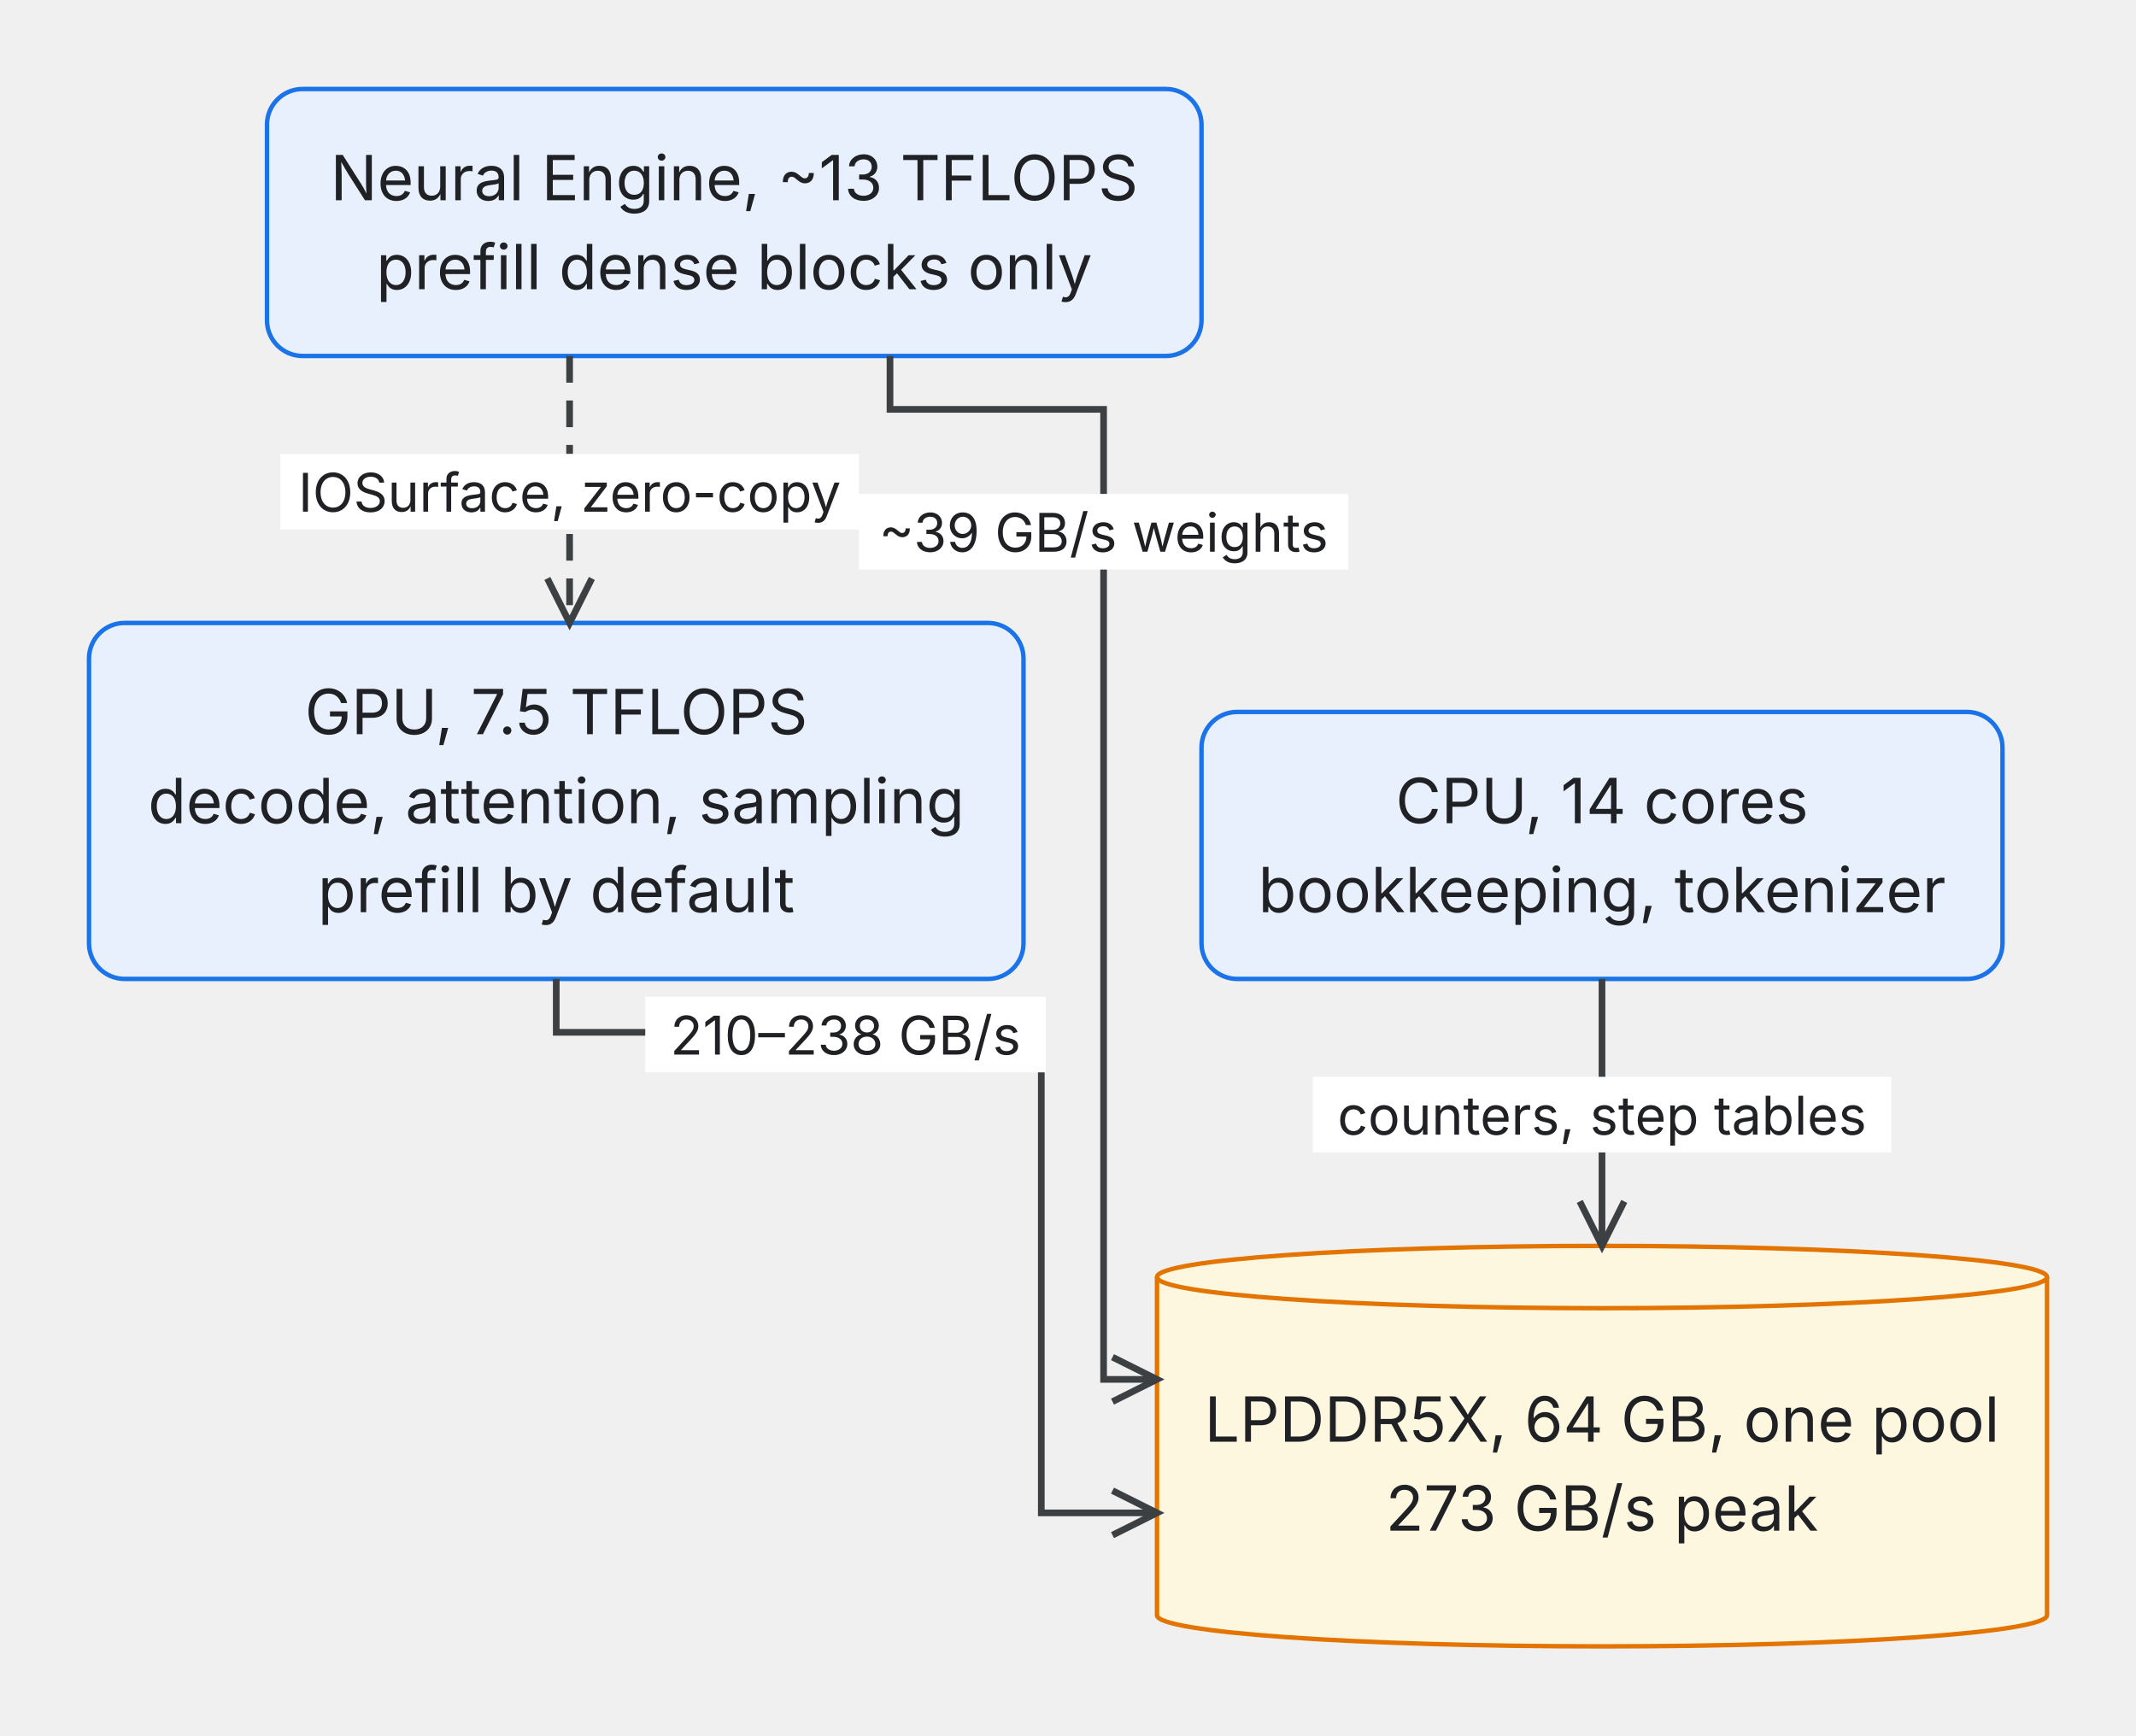
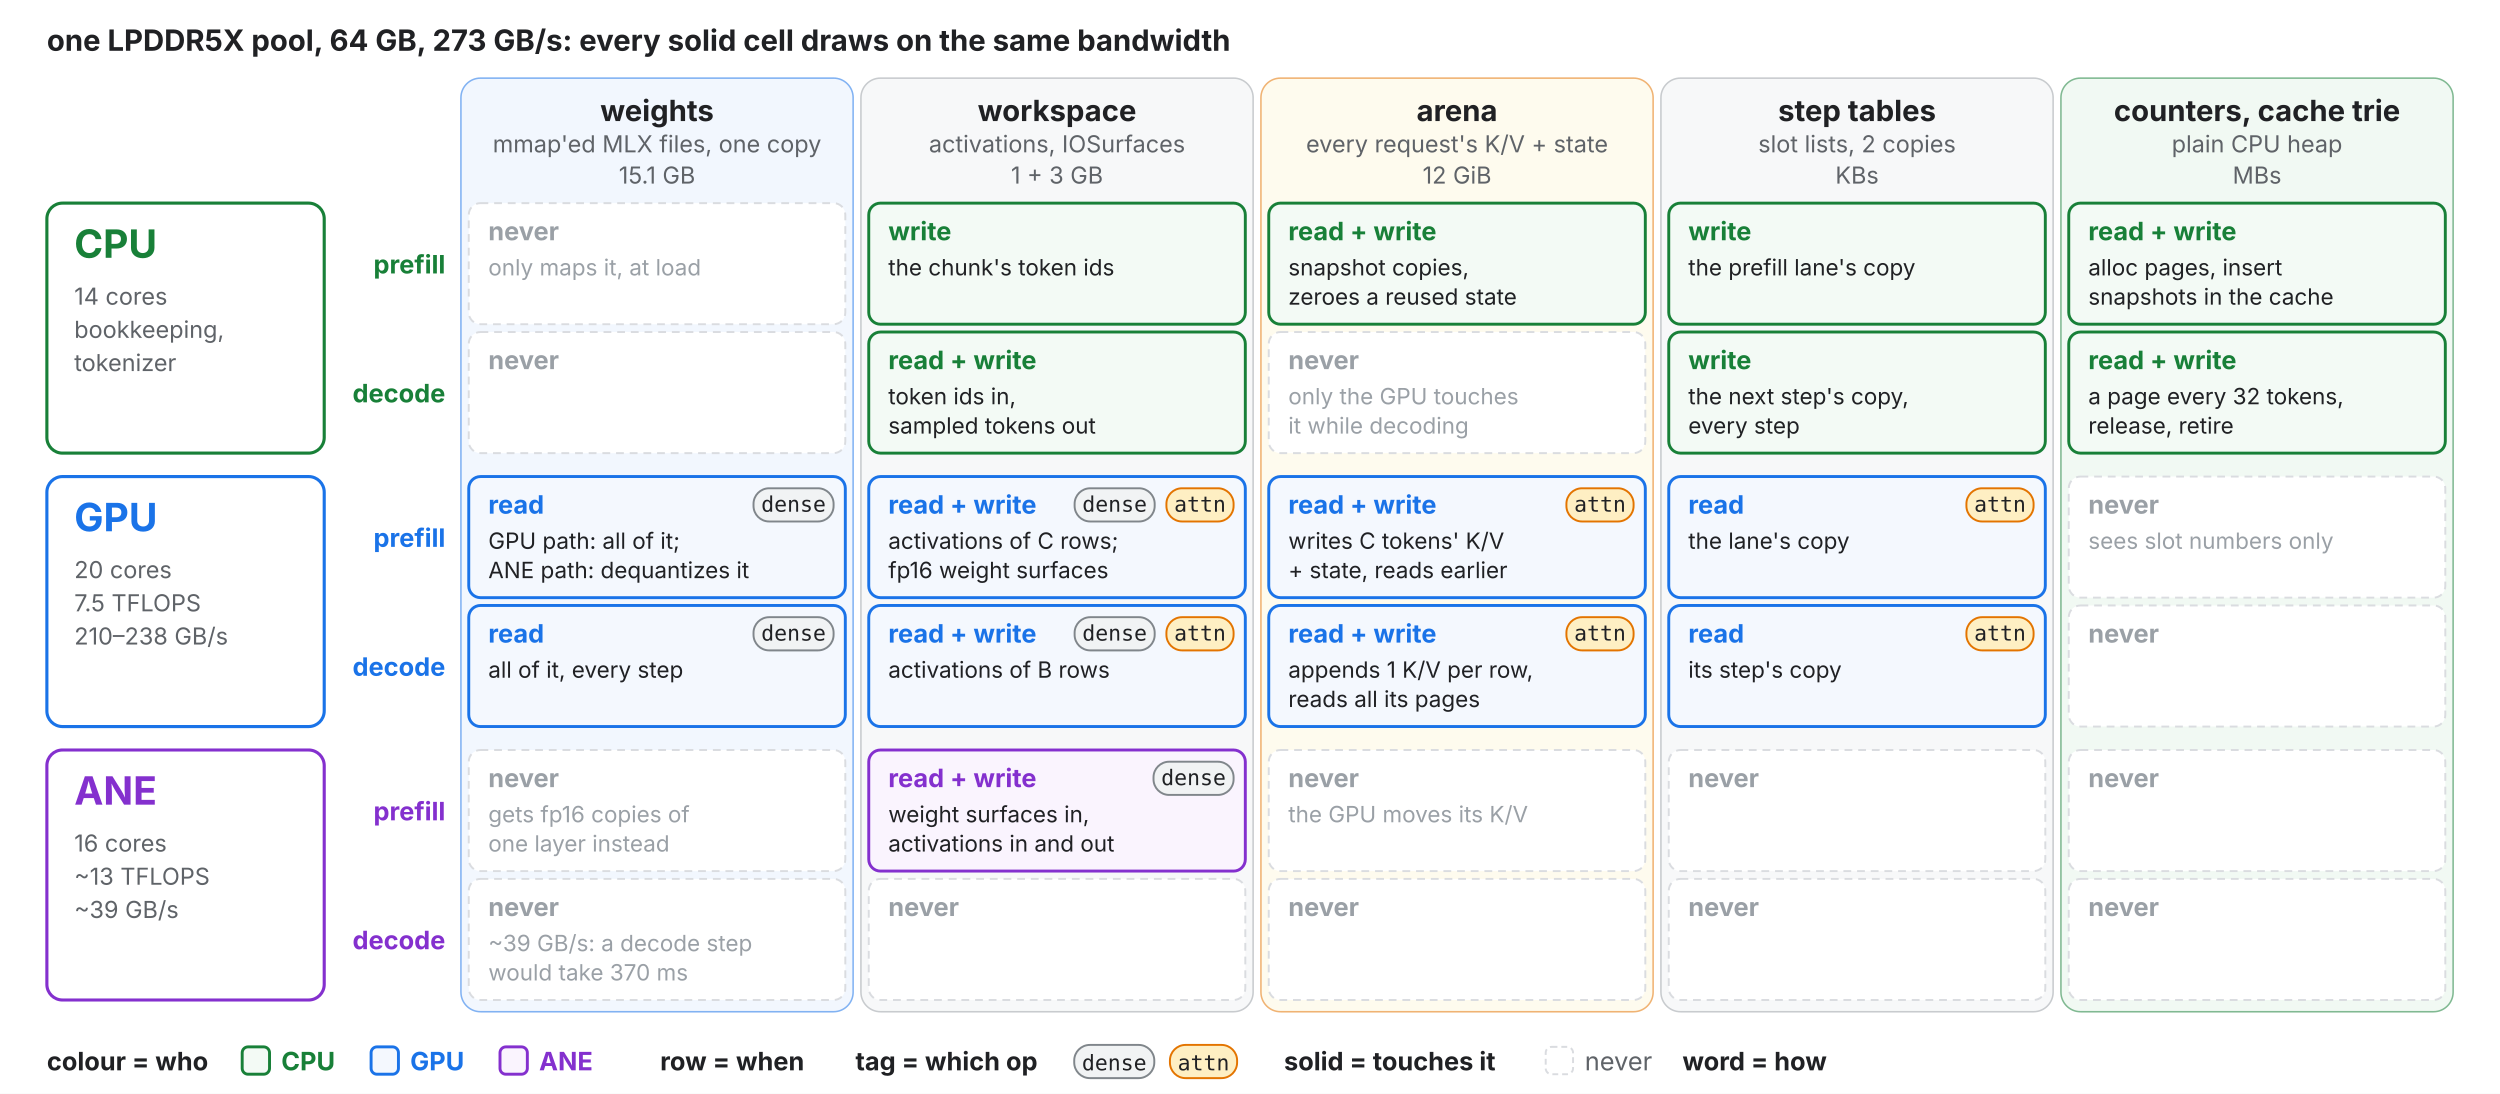
- <svg xmlns="http://www.w3.org/2000/svg" viewBox="-10 -10 480 390" width="480" height="390" font-family="Inter, sans-serif">
-   <g data-node="ane">
-     <rect x="50" y="10" width="210" height="60" rx="8" fill="#E8F0FE" stroke="#1A73E8" stroke-width="1" />
-     <text x="155" y="35" text-anchor="middle" fill="#202124" font-size="14">Neural Engine, ~13 TFLOPS</text>
-     <text x="155" y="55" text-anchor="middle" fill="#202124" font-size="14">prefill dense blocks only</text>
-   </g>
-   <g data-node="cpu">
-     <rect x="260" y="150" width="180" height="60" rx="8" fill="#E8F0FE" stroke="#1A73E8" stroke-width="1" />
-     <text x="350" y="175" text-anchor="middle" fill="#202124" font-size="14">CPU, 14 cores</text>
-     <text x="350" y="195" text-anchor="middle" fill="#202124" font-size="14">bookkeeping, tokenizer</text>
-   </g>
-   <g data-node="gpu">
-     <rect x="10" y="130" width="210" height="80" rx="8" fill="#E8F0FE" stroke="#1A73E8" stroke-width="1" />
-     <text x="115" y="155" text-anchor="middle" fill="#202124" font-size="14">GPU, 7.5 TFLOPS</text>
-     <text x="115" y="175" text-anchor="middle" fill="#202124" font-size="14">decode, attention, sampling</text>
-     <text x="115" y="195" text-anchor="middle" fill="#202124" font-size="14">prefill by default</text>
-   </g>
-   <g data-node="ram">
-     <path d="M250 277 L250 353 A100 7 0 0 0 450 353 L450 277 A100 7 0 0 0 250 277 Z" fill="#FEF7E0" stroke="#E37400" stroke-width="1" />
-     <path d="M250 277 A100 7 0 0 0 450 277" fill="none" stroke="#E37400" stroke-width="1" />
-     <text x="350" y="314" text-anchor="middle" fill="#202124" font-size="14">LPDDR5X, 64 GB, one pool</text>
-     <text x="350" y="334" text-anchor="middle" fill="#202124" font-size="14">273 GB/s peak</text>
-   </g>
-   <g data-edge="ane-gpu">
-     <path d="M118 70 L118 130" fill="none" stroke="#3C4043" stroke-width="1.5" stroke-dasharray="6 4" />
-     <path d="M113 120 L118 130 L123 120" fill="none" stroke="#3C4043" stroke-width="1.5" />
-     <rect x="53" y="92" width="130" height="17" fill="#FFFFFF" />
-     <text x="118" y="105" text-anchor="middle" fill="#202124" font-size="12">IOSurface, zero-copy</text>
-   </g>
-   <g data-edge="ane-ram">
-     <path d="M190 70 L190 82 L238 82 L238 300 L250 300" fill="none" stroke="#3C4043" stroke-width="1.5" />
-     <path d="M240 305 L250 300 L240 295" fill="none" stroke="#3C4043" stroke-width="1.5" />
-     <rect x="183" y="101" width="110" height="17" fill="#FFFFFF" />
-     <text x="238" y="114" text-anchor="middle" fill="#202124" font-size="12">~39 GB/s weights</text>
-   </g>
-   <g data-edge="cpu-ram">
-     <path d="M350 210 L350 270" fill="none" stroke="#3C4043" stroke-width="1.5" />
-     <path d="M345 260 L350 270 L355 260" fill="none" stroke="#3C4043" stroke-width="1.5" />
-     <rect x="285" y="232" width="130" height="17" fill="#FFFFFF" />
-     <text x="350" y="245" text-anchor="middle" fill="#202124" font-size="12">counters, step tables</text>
-   </g>
-   <g data-edge="gpu-ram">
-     <path d="M115 210 L115 222 L224 222 L224 330 L250 330" fill="none" stroke="#3C4043" stroke-width="1.5" />
-     <path d="M240 335 L250 330 L240 325" fill="none" stroke="#3C4043" stroke-width="1.5" />
-     <rect x="135" y="214" width="90" height="17" fill="#FFFFFF" />
-     <text x="180" y="227" text-anchor="middle" fill="#202124" font-size="12">210–238 GB/s</text>
-   </g>
+ <svg xmlns="http://www.w3.org/2000/svg" viewBox="0 0 1280 560" width="1280" height="560">
+   <defs>
+     <marker id="arrow" viewBox="0 0 10 10" refX="9" refY="5" markerWidth="7" markerHeight="7" orient="auto-start-reverse">
+       <path d="M0 0 L10 5 L0 10 z" fill="#5F6368" />
+     </marker>
+     <pattern id="hatch" width="6" height="6" patternUnits="userSpaceOnUse" patternTransform="rotate(45)">
+       <rect width="6" height="6" fill="#FCE8E6" />
+       <line x1="0" y1="0" x2="0" y2="6" stroke="#F4B4AE" stroke-width="2.5" />
+     </pattern>
+   </defs>
+   <rect width="1280" height="560" fill="#FFFFFF" />
+   <text x="24" y="26" font-family="Inter, 'Helvetica Neue', Arial, sans-serif" font-size="15" fill="#202124" text-anchor="start" font-weight="700" xml:space="preserve">one LPDDR5X pool, 64 GB, 273 GB/s: every solid cell draws on the same bandwidth</text>
+   <rect x="236.0" y="40" width="200.8" height="478" rx="10" fill="#E8F0FE" stroke="#1A73E8" stroke-width="0.8" opacity="0.55" />
+   <text x="336.4" y="62" font-family="Inter, 'Helvetica Neue', Arial, sans-serif" font-size="15" fill="#202124" text-anchor="middle" font-weight="700" xml:space="preserve">weights</text>
+   <text x="336.4" y="78" font-family="Inter, 'Helvetica Neue', Arial, sans-serif" font-size="12" fill="#5F6368" text-anchor="middle" font-weight="400" xml:space="preserve">mmap'ed MLX files, one copy</text>
+   <text x="336.4" y="94" font-family="Inter, 'Helvetica Neue', Arial, sans-serif" font-size="12" fill="#5F6368" text-anchor="middle" font-weight="400" xml:space="preserve">15.1 GB</text>
+   <rect x="440.8" y="40" width="200.8" height="478" rx="10" fill="#F1F3F4" stroke="#9AA0A6" stroke-width="0.8" opacity="0.55" />
+   <text x="541.2" y="62" font-family="Inter, 'Helvetica Neue', Arial, sans-serif" font-size="15" fill="#202124" text-anchor="middle" font-weight="700" xml:space="preserve">workspace</text>
+   <text x="541.2" y="78" font-family="Inter, 'Helvetica Neue', Arial, sans-serif" font-size="12" fill="#5F6368" text-anchor="middle" font-weight="400" xml:space="preserve">activations, IOSurfaces</text>
+   <text x="541.2" y="94" font-family="Inter, 'Helvetica Neue', Arial, sans-serif" font-size="12" fill="#5F6368" text-anchor="middle" font-weight="400" xml:space="preserve">1 + 3 GB</text>
+   <rect x="645.6" y="40" width="200.8" height="478" rx="10" fill="#FEF7E0" stroke="#E37400" stroke-width="0.8" opacity="0.55" />
+   <text x="746.0" y="62" font-family="Inter, 'Helvetica Neue', Arial, sans-serif" font-size="15" fill="#202124" text-anchor="middle" font-weight="700" xml:space="preserve">arena</text>
+   <text x="746.0" y="78" font-family="Inter, 'Helvetica Neue', Arial, sans-serif" font-size="12" fill="#5F6368" text-anchor="middle" font-weight="400" xml:space="preserve">every request's K/V + state</text>
+   <text x="746.0" y="94" font-family="Inter, 'Helvetica Neue', Arial, sans-serif" font-size="12" fill="#5F6368" text-anchor="middle" font-weight="400" xml:space="preserve">12 GiB</text>
+   <rect x="850.4" y="40" width="200.8" height="478" rx="10" fill="#F1F3F4" stroke="#9AA0A6" stroke-width="0.8" opacity="0.55" />
+   <text x="950.8" y="62" font-family="Inter, 'Helvetica Neue', Arial, sans-serif" font-size="15" fill="#202124" text-anchor="middle" font-weight="700" xml:space="preserve">step tables</text>
+   <text x="950.8" y="78" font-family="Inter, 'Helvetica Neue', Arial, sans-serif" font-size="12" fill="#5F6368" text-anchor="middle" font-weight="400" xml:space="preserve">slot lists, 2 copies</text>
+   <text x="950.8" y="94" font-family="Inter, 'Helvetica Neue', Arial, sans-serif" font-size="12" fill="#5F6368" text-anchor="middle" font-weight="400" xml:space="preserve">KBs</text>
+   <rect x="1055.2" y="40" width="200.8" height="478" rx="10" fill="#E6F4EA" stroke="#188038" stroke-width="0.8" opacity="0.55" />
+   <text x="1155.6" y="62" font-family="Inter, 'Helvetica Neue', Arial, sans-serif" font-size="15" fill="#202124" text-anchor="middle" font-weight="700" xml:space="preserve">counters, cache trie</text>
+   <text x="1155.6" y="78" font-family="Inter, 'Helvetica Neue', Arial, sans-serif" font-size="12" fill="#5F6368" text-anchor="middle" font-weight="400" xml:space="preserve">plain CPU heap</text>
+   <text x="1155.6" y="94" font-family="Inter, 'Helvetica Neue', Arial, sans-serif" font-size="12" fill="#5F6368" text-anchor="middle" font-weight="400" xml:space="preserve">MBs</text>
+   <rect x="24" y="104" width="142" height="128" rx="8" fill="#FFFFFF" stroke="#188038" stroke-width="1.6" />
+   <text x="38" y="132" font-family="Inter, 'Helvetica Neue', Arial, sans-serif" font-size="20" fill="#188038" text-anchor="start" font-weight="700" xml:space="preserve">CPU</text>
+   <text x="38" y="156" font-family="Inter, 'Helvetica Neue', Arial, sans-serif" font-size="12" fill="#5F6368" text-anchor="start" font-weight="400" xml:space="preserve">14 cores</text>
+   <text x="38" y="173" font-family="Inter, 'Helvetica Neue', Arial, sans-serif" font-size="12" fill="#5F6368" text-anchor="start" font-weight="400" xml:space="preserve">bookkeeping,</text>
+   <text x="38" y="190" font-family="Inter, 'Helvetica Neue', Arial, sans-serif" font-size="12" fill="#5F6368" text-anchor="start" font-weight="400" xml:space="preserve">tokenizer</text>
+   <text x="228" y="140.0" font-family="Inter, 'Helvetica Neue', Arial, sans-serif" font-size="13" fill="#188038" text-anchor="end" font-weight="700" xml:space="preserve">prefill</text>
+   <rect x="240.0" y="104" width="192.8" height="62" rx="6" fill="#FFFFFF" stroke="#DADCE0" stroke-width="1" stroke-dasharray="4 3" />
+   <text x="250.0" y="123" font-family="Inter, 'Helvetica Neue', Arial, sans-serif" font-size="13" fill="#9AA0A6" text-anchor="start" font-weight="700" xml:space="preserve">never</text>
+   <text x="250.0" y="141" font-family="Inter, 'Helvetica Neue', Arial, sans-serif" font-size="11.5" fill="#9AA0A6" text-anchor="start" font-weight="400" xml:space="preserve">only maps it, at load</text>
+   <rect x="444.8" y="104" width="192.8" height="62" rx="6" fill="#F3FAF5" stroke="#188038" stroke-width="1.5" />
+   <text x="454.8" y="123" font-family="Inter, 'Helvetica Neue', Arial, sans-serif" font-size="13" fill="#188038" text-anchor="start" font-weight="700" xml:space="preserve">write</text>
+   <text x="454.8" y="141" font-family="Inter, 'Helvetica Neue', Arial, sans-serif" font-size="11.5" fill="#202124" text-anchor="start" font-weight="400" xml:space="preserve">the chunk's token ids</text>
+   <rect x="649.6" y="104" width="192.8" height="62" rx="6" fill="#F3FAF5" stroke="#188038" stroke-width="1.5" />
+   <text x="659.6" y="123" font-family="Inter, 'Helvetica Neue', Arial, sans-serif" font-size="13" fill="#188038" text-anchor="start" font-weight="700" xml:space="preserve">read + write</text>
+   <text x="659.6" y="141" font-family="Inter, 'Helvetica Neue', Arial, sans-serif" font-size="11.5" fill="#202124" text-anchor="start" font-weight="400" xml:space="preserve">snapshot copies,</text>
+   <text x="659.6" y="156" font-family="Inter, 'Helvetica Neue', Arial, sans-serif" font-size="11.5" fill="#202124" text-anchor="start" font-weight="400" xml:space="preserve">zeroes a reused state</text>
+   <rect x="854.4" y="104" width="192.8" height="62" rx="6" fill="#F3FAF5" stroke="#188038" stroke-width="1.5" />
+   <text x="864.4" y="123" font-family="Inter, 'Helvetica Neue', Arial, sans-serif" font-size="13" fill="#188038" text-anchor="start" font-weight="700" xml:space="preserve">write</text>
+   <text x="864.4" y="141" font-family="Inter, 'Helvetica Neue', Arial, sans-serif" font-size="11.5" fill="#202124" text-anchor="start" font-weight="400" xml:space="preserve">the prefill lane's copy</text>
+   <rect x="1059.2" y="104" width="192.8" height="62" rx="6" fill="#F3FAF5" stroke="#188038" stroke-width="1.5" />
+   <text x="1069.2" y="123" font-family="Inter, 'Helvetica Neue', Arial, sans-serif" font-size="13" fill="#188038" text-anchor="start" font-weight="700" xml:space="preserve">read + write</text>
+   <text x="1069.2" y="141" font-family="Inter, 'Helvetica Neue', Arial, sans-serif" font-size="11.5" fill="#202124" text-anchor="start" font-weight="400" xml:space="preserve">alloc pages, insert</text>
+   <text x="1069.2" y="156" font-family="Inter, 'Helvetica Neue', Arial, sans-serif" font-size="11.5" fill="#202124" text-anchor="start" font-weight="400" xml:space="preserve">snapshots in the cache</text>
+   <text x="228" y="206.0" font-family="Inter, 'Helvetica Neue', Arial, sans-serif" font-size="13" fill="#188038" text-anchor="end" font-weight="700" xml:space="preserve">decode</text>
+   <rect x="240.0" y="170" width="192.8" height="62" rx="6" fill="#FFFFFF" stroke="#DADCE0" stroke-width="1" stroke-dasharray="4 3" />
+   <text x="250.0" y="189" font-family="Inter, 'Helvetica Neue', Arial, sans-serif" font-size="13" fill="#9AA0A6" text-anchor="start" font-weight="700" xml:space="preserve">never</text>
+   <rect x="444.8" y="170" width="192.8" height="62" rx="6" fill="#F3FAF5" stroke="#188038" stroke-width="1.5" />
+   <text x="454.8" y="189" font-family="Inter, 'Helvetica Neue', Arial, sans-serif" font-size="13" fill="#188038" text-anchor="start" font-weight="700" xml:space="preserve">read + write</text>
+   <text x="454.8" y="207" font-family="Inter, 'Helvetica Neue', Arial, sans-serif" font-size="11.5" fill="#202124" text-anchor="start" font-weight="400" xml:space="preserve">token ids in,</text>
+   <text x="454.8" y="222" font-family="Inter, 'Helvetica Neue', Arial, sans-serif" font-size="11.5" fill="#202124" text-anchor="start" font-weight="400" xml:space="preserve">sampled tokens out</text>
+   <rect x="649.6" y="170" width="192.8" height="62" rx="6" fill="#FFFFFF" stroke="#DADCE0" stroke-width="1" stroke-dasharray="4 3" />
+   <text x="659.6" y="189" font-family="Inter, 'Helvetica Neue', Arial, sans-serif" font-size="13" fill="#9AA0A6" text-anchor="start" font-weight="700" xml:space="preserve">never</text>
+   <text x="659.6" y="207" font-family="Inter, 'Helvetica Neue', Arial, sans-serif" font-size="11.5" fill="#9AA0A6" text-anchor="start" font-weight="400" xml:space="preserve">only the GPU touches</text>
+   <text x="659.6" y="222" font-family="Inter, 'Helvetica Neue', Arial, sans-serif" font-size="11.5" fill="#9AA0A6" text-anchor="start" font-weight="400" xml:space="preserve">it while decoding</text>
+   <rect x="854.4" y="170" width="192.8" height="62" rx="6" fill="#F3FAF5" stroke="#188038" stroke-width="1.5" />
+   <text x="864.4" y="189" font-family="Inter, 'Helvetica Neue', Arial, sans-serif" font-size="13" fill="#188038" text-anchor="start" font-weight="700" xml:space="preserve">write</text>
+   <text x="864.4" y="207" font-family="Inter, 'Helvetica Neue', Arial, sans-serif" font-size="11.5" fill="#202124" text-anchor="start" font-weight="400" xml:space="preserve">the next step's copy,</text>
+   <text x="864.4" y="222" font-family="Inter, 'Helvetica Neue', Arial, sans-serif" font-size="11.5" fill="#202124" text-anchor="start" font-weight="400" xml:space="preserve">every step</text>
+   <rect x="1059.2" y="170" width="192.8" height="62" rx="6" fill="#F3FAF5" stroke="#188038" stroke-width="1.5" />
+   <text x="1069.2" y="189" font-family="Inter, 'Helvetica Neue', Arial, sans-serif" font-size="13" fill="#188038" text-anchor="start" font-weight="700" xml:space="preserve">read + write</text>
+   <text x="1069.2" y="207" font-family="Inter, 'Helvetica Neue', Arial, sans-serif" font-size="11.5" fill="#202124" text-anchor="start" font-weight="400" xml:space="preserve">a page every 32 tokens,</text>
+   <text x="1069.2" y="222" font-family="Inter, 'Helvetica Neue', Arial, sans-serif" font-size="11.5" fill="#202124" text-anchor="start" font-weight="400" xml:space="preserve">release, retire</text>
+   <rect x="24" y="244" width="142" height="128" rx="8" fill="#FFFFFF" stroke="#1A73E8" stroke-width="1.6" />
+   <text x="38" y="272" font-family="Inter, 'Helvetica Neue', Arial, sans-serif" font-size="20" fill="#1A73E8" text-anchor="start" font-weight="700" xml:space="preserve">GPU</text>
+   <text x="38" y="296" font-family="Inter, 'Helvetica Neue', Arial, sans-serif" font-size="12" fill="#5F6368" text-anchor="start" font-weight="400" xml:space="preserve">20 cores</text>
+   <text x="38" y="313" font-family="Inter, 'Helvetica Neue', Arial, sans-serif" font-size="12" fill="#5F6368" text-anchor="start" font-weight="400" xml:space="preserve">7.5 TFLOPS</text>
+   <text x="38" y="330" font-family="Inter, 'Helvetica Neue', Arial, sans-serif" font-size="12" fill="#5F6368" text-anchor="start" font-weight="400" xml:space="preserve">210–238 GB/s</text>
+   <text x="228" y="280.0" font-family="Inter, 'Helvetica Neue', Arial, sans-serif" font-size="13" fill="#1A73E8" text-anchor="end" font-weight="700" xml:space="preserve">prefill</text>
+   <rect x="240.0" y="244" width="192.8" height="62" rx="6" fill="#F4F8FE" stroke="#1A73E8" stroke-width="1.5" />
+   <text x="250.0" y="263" font-family="Inter, 'Helvetica Neue', Arial, sans-serif" font-size="13" fill="#1A73E8" text-anchor="start" font-weight="700" xml:space="preserve">read</text>
+   <rect x="385.8" y="250" width="41.0" height="17" rx="8" fill="#F1F3F4" stroke="#80868B" stroke-width="1" />
+   <text x="406.3" y="262" font-family="'JetBrains Mono', Menlo, Consolas, monospace" font-size="11" fill="#202124" text-anchor="middle" font-weight="400" xml:space="preserve">dense</text>
+   <text x="250.0" y="281" font-family="Inter, 'Helvetica Neue', Arial, sans-serif" font-size="11.5" fill="#202124" text-anchor="start" font-weight="400" xml:space="preserve">GPU path: all of it;</text>
+   <text x="250.0" y="296" font-family="Inter, 'Helvetica Neue', Arial, sans-serif" font-size="11.5" fill="#202124" text-anchor="start" font-weight="400" xml:space="preserve">ANE path: dequantizes it</text>
+   <rect x="444.8" y="244" width="192.8" height="62" rx="6" fill="#F4F8FE" stroke="#1A73E8" stroke-width="1.5" />
+   <text x="454.8" y="263" font-family="Inter, 'Helvetica Neue', Arial, sans-serif" font-size="13" fill="#1A73E8" text-anchor="start" font-weight="700" xml:space="preserve">read + write</text>
+   <rect x="597.2" y="250" width="34.4" height="17" rx="8" fill="#FEEFC3" stroke="#E37400" stroke-width="1" />
+   <text x="614.4" y="262" font-family="'JetBrains Mono', Menlo, Consolas, monospace" font-size="11" fill="#202124" text-anchor="middle" font-weight="400" xml:space="preserve">attn</text>
+   <rect x="550.2" y="250" width="41.0" height="17" rx="8" fill="#F1F3F4" stroke="#80868B" stroke-width="1" />
+   <text x="570.7" y="262" font-family="'JetBrains Mono', Menlo, Consolas, monospace" font-size="11" fill="#202124" text-anchor="middle" font-weight="400" xml:space="preserve">dense</text>
+   <text x="454.8" y="281" font-family="Inter, 'Helvetica Neue', Arial, sans-serif" font-size="11.5" fill="#202124" text-anchor="start" font-weight="400" xml:space="preserve">activations of C rows;</text>
+   <text x="454.8" y="296" font-family="Inter, 'Helvetica Neue', Arial, sans-serif" font-size="11.5" fill="#202124" text-anchor="start" font-weight="400" xml:space="preserve">fp16 weight surfaces</text>
+   <rect x="649.6" y="244" width="192.8" height="62" rx="6" fill="#F4F8FE" stroke="#1A73E8" stroke-width="1.5" />
+   <text x="659.6" y="263" font-family="Inter, 'Helvetica Neue', Arial, sans-serif" font-size="13" fill="#1A73E8" text-anchor="start" font-weight="700" xml:space="preserve">read + write</text>
+   <rect x="802" y="250" width="34.4" height="17" rx="8" fill="#FEEFC3" stroke="#E37400" stroke-width="1" />
+   <text x="819.2" y="262" font-family="'JetBrains Mono', Menlo, Consolas, monospace" font-size="11" fill="#202124" text-anchor="middle" font-weight="400" xml:space="preserve">attn</text>
+   <text x="659.6" y="281" font-family="Inter, 'Helvetica Neue', Arial, sans-serif" font-size="11.5" fill="#202124" text-anchor="start" font-weight="400" xml:space="preserve">writes C tokens' K/V</text>
+   <text x="659.6" y="296" font-family="Inter, 'Helvetica Neue', Arial, sans-serif" font-size="11.5" fill="#202124" text-anchor="start" font-weight="400" xml:space="preserve">+ state, reads earlier</text>
+   <rect x="854.4" y="244" width="192.8" height="62" rx="6" fill="#F4F8FE" stroke="#1A73E8" stroke-width="1.5" />
+   <text x="864.4" y="263" font-family="Inter, 'Helvetica Neue', Arial, sans-serif" font-size="13" fill="#1A73E8" text-anchor="start" font-weight="700" xml:space="preserve">read</text>
+   <rect x="1006.8" y="250" width="34.4" height="17" rx="8" fill="#FEEFC3" stroke="#E37400" stroke-width="1" />
+   <text x="1024.0" y="262" font-family="'JetBrains Mono', Menlo, Consolas, monospace" font-size="11" fill="#202124" text-anchor="middle" font-weight="400" xml:space="preserve">attn</text>
+   <text x="864.4" y="281" font-family="Inter, 'Helvetica Neue', Arial, sans-serif" font-size="11.5" fill="#202124" text-anchor="start" font-weight="400" xml:space="preserve">the lane's copy</text>
+   <rect x="1059.2" y="244" width="192.8" height="62" rx="6" fill="#FFFFFF" stroke="#DADCE0" stroke-width="1" stroke-dasharray="4 3" />
+   <text x="1069.2" y="263" font-family="Inter, 'Helvetica Neue', Arial, sans-serif" font-size="13" fill="#9AA0A6" text-anchor="start" font-weight="700" xml:space="preserve">never</text>
+   <text x="1069.2" y="281" font-family="Inter, 'Helvetica Neue', Arial, sans-serif" font-size="11.5" fill="#9AA0A6" text-anchor="start" font-weight="400" xml:space="preserve">sees slot numbers only</text>
+   <text x="228" y="346.0" font-family="Inter, 'Helvetica Neue', Arial, sans-serif" font-size="13" fill="#1A73E8" text-anchor="end" font-weight="700" xml:space="preserve">decode</text>
+   <rect x="240.0" y="310" width="192.8" height="62" rx="6" fill="#F4F8FE" stroke="#1A73E8" stroke-width="1.5" />
+   <text x="250.0" y="329" font-family="Inter, 'Helvetica Neue', Arial, sans-serif" font-size="13" fill="#1A73E8" text-anchor="start" font-weight="700" xml:space="preserve">read</text>
+   <rect x="385.8" y="316" width="41.0" height="17" rx="8" fill="#F1F3F4" stroke="#80868B" stroke-width="1" />
+   <text x="406.3" y="328" font-family="'JetBrains Mono', Menlo, Consolas, monospace" font-size="11" fill="#202124" text-anchor="middle" font-weight="400" xml:space="preserve">dense</text>
+   <text x="250.0" y="347" font-family="Inter, 'Helvetica Neue', Arial, sans-serif" font-size="11.5" fill="#202124" text-anchor="start" font-weight="400" xml:space="preserve">all of it, every step</text>
+   <rect x="444.8" y="310" width="192.8" height="62" rx="6" fill="#F4F8FE" stroke="#1A73E8" stroke-width="1.5" />
+   <text x="454.8" y="329" font-family="Inter, 'Helvetica Neue', Arial, sans-serif" font-size="13" fill="#1A73E8" text-anchor="start" font-weight="700" xml:space="preserve">read + write</text>
+   <rect x="597.2" y="316" width="34.4" height="17" rx="8" fill="#FEEFC3" stroke="#E37400" stroke-width="1" />
+   <text x="614.4" y="328" font-family="'JetBrains Mono', Menlo, Consolas, monospace" font-size="11" fill="#202124" text-anchor="middle" font-weight="400" xml:space="preserve">attn</text>
+   <rect x="550.2" y="316" width="41.0" height="17" rx="8" fill="#F1F3F4" stroke="#80868B" stroke-width="1" />
+   <text x="570.7" y="328" font-family="'JetBrains Mono', Menlo, Consolas, monospace" font-size="11" fill="#202124" text-anchor="middle" font-weight="400" xml:space="preserve">dense</text>
+   <text x="454.8" y="347" font-family="Inter, 'Helvetica Neue', Arial, sans-serif" font-size="11.5" fill="#202124" text-anchor="start" font-weight="400" xml:space="preserve">activations of B rows</text>
+   <rect x="649.6" y="310" width="192.8" height="62" rx="6" fill="#F4F8FE" stroke="#1A73E8" stroke-width="1.5" />
+   <text x="659.6" y="329" font-family="Inter, 'Helvetica Neue', Arial, sans-serif" font-size="13" fill="#1A73E8" text-anchor="start" font-weight="700" xml:space="preserve">read + write</text>
+   <rect x="802" y="316" width="34.4" height="17" rx="8" fill="#FEEFC3" stroke="#E37400" stroke-width="1" />
+   <text x="819.2" y="328" font-family="'JetBrains Mono', Menlo, Consolas, monospace" font-size="11" fill="#202124" text-anchor="middle" font-weight="400" xml:space="preserve">attn</text>
+   <text x="659.6" y="347" font-family="Inter, 'Helvetica Neue', Arial, sans-serif" font-size="11.5" fill="#202124" text-anchor="start" font-weight="400" xml:space="preserve">appends 1 K/V per row,</text>
+   <text x="659.6" y="362" font-family="Inter, 'Helvetica Neue', Arial, sans-serif" font-size="11.5" fill="#202124" text-anchor="start" font-weight="400" xml:space="preserve">reads all its pages</text>
+   <rect x="854.4" y="310" width="192.8" height="62" rx="6" fill="#F4F8FE" stroke="#1A73E8" stroke-width="1.5" />
+   <text x="864.4" y="329" font-family="Inter, 'Helvetica Neue', Arial, sans-serif" font-size="13" fill="#1A73E8" text-anchor="start" font-weight="700" xml:space="preserve">read</text>
+   <rect x="1006.8" y="316" width="34.4" height="17" rx="8" fill="#FEEFC3" stroke="#E37400" stroke-width="1" />
+   <text x="1024.0" y="328" font-family="'JetBrains Mono', Menlo, Consolas, monospace" font-size="11" fill="#202124" text-anchor="middle" font-weight="400" xml:space="preserve">attn</text>
+   <text x="864.4" y="347" font-family="Inter, 'Helvetica Neue', Arial, sans-serif" font-size="11.5" fill="#202124" text-anchor="start" font-weight="400" xml:space="preserve">its step's copy</text>
+   <rect x="1059.2" y="310" width="192.8" height="62" rx="6" fill="#FFFFFF" stroke="#DADCE0" stroke-width="1" stroke-dasharray="4 3" />
+   <text x="1069.2" y="329" font-family="Inter, 'Helvetica Neue', Arial, sans-serif" font-size="13" fill="#9AA0A6" text-anchor="start" font-weight="700" xml:space="preserve">never</text>
+   <rect x="24" y="384" width="142" height="128" rx="8" fill="#FFFFFF" stroke="#8430CE" stroke-width="1.6" />
+   <text x="38" y="412" font-family="Inter, 'Helvetica Neue', Arial, sans-serif" font-size="20" fill="#8430CE" text-anchor="start" font-weight="700" xml:space="preserve">ANE</text>
+   <text x="38" y="436" font-family="Inter, 'Helvetica Neue', Arial, sans-serif" font-size="12" fill="#5F6368" text-anchor="start" font-weight="400" xml:space="preserve">16 cores</text>
+   <text x="38" y="453" font-family="Inter, 'Helvetica Neue', Arial, sans-serif" font-size="12" fill="#5F6368" text-anchor="start" font-weight="400" xml:space="preserve">~13 TFLOPS</text>
+   <text x="38" y="470" font-family="Inter, 'Helvetica Neue', Arial, sans-serif" font-size="12" fill="#5F6368" text-anchor="start" font-weight="400" xml:space="preserve">~39 GB/s</text>
+   <text x="228" y="420.0" font-family="Inter, 'Helvetica Neue', Arial, sans-serif" font-size="13" fill="#8430CE" text-anchor="end" font-weight="700" xml:space="preserve">prefill</text>
+   <rect x="240.0" y="384" width="192.8" height="62" rx="6" fill="#FFFFFF" stroke="#DADCE0" stroke-width="1" stroke-dasharray="4 3" />
+   <text x="250.0" y="403" font-family="Inter, 'Helvetica Neue', Arial, sans-serif" font-size="13" fill="#9AA0A6" text-anchor="start" font-weight="700" xml:space="preserve">never</text>
+   <text x="250.0" y="421" font-family="Inter, 'Helvetica Neue', Arial, sans-serif" font-size="11.5" fill="#9AA0A6" text-anchor="start" font-weight="400" xml:space="preserve">gets fp16 copies of</text>
+   <text x="250.0" y="436" font-family="Inter, 'Helvetica Neue', Arial, sans-serif" font-size="11.5" fill="#9AA0A6" text-anchor="start" font-weight="400" xml:space="preserve">one layer instead</text>
+   <rect x="444.8" y="384" width="192.8" height="62" rx="6" fill="#FAF4FE" stroke="#8430CE" stroke-width="1.5" />
+   <text x="454.8" y="403" font-family="Inter, 'Helvetica Neue', Arial, sans-serif" font-size="13" fill="#8430CE" text-anchor="start" font-weight="700" xml:space="preserve">read + write</text>
+   <rect x="590.6" y="390" width="41.0" height="17" rx="8" fill="#F1F3F4" stroke="#80868B" stroke-width="1" />
+   <text x="611.1" y="402" font-family="'JetBrains Mono', Menlo, Consolas, monospace" font-size="11" fill="#202124" text-anchor="middle" font-weight="400" xml:space="preserve">dense</text>
+   <text x="454.8" y="421" font-family="Inter, 'Helvetica Neue', Arial, sans-serif" font-size="11.5" fill="#202124" text-anchor="start" font-weight="400" xml:space="preserve">weight surfaces in,</text>
+   <text x="454.8" y="436" font-family="Inter, 'Helvetica Neue', Arial, sans-serif" font-size="11.5" fill="#202124" text-anchor="start" font-weight="400" xml:space="preserve">activations in and out</text>
+   <rect x="649.6" y="384" width="192.8" height="62" rx="6" fill="#FFFFFF" stroke="#DADCE0" stroke-width="1" stroke-dasharray="4 3" />
+   <text x="659.6" y="403" font-family="Inter, 'Helvetica Neue', Arial, sans-serif" font-size="13" fill="#9AA0A6" text-anchor="start" font-weight="700" xml:space="preserve">never</text>
+   <text x="659.6" y="421" font-family="Inter, 'Helvetica Neue', Arial, sans-serif" font-size="11.5" fill="#9AA0A6" text-anchor="start" font-weight="400" xml:space="preserve">the GPU moves its K/V</text>
+   <rect x="854.4" y="384" width="192.8" height="62" rx="6" fill="#FFFFFF" stroke="#DADCE0" stroke-width="1" stroke-dasharray="4 3" />
+   <text x="864.4" y="403" font-family="Inter, 'Helvetica Neue', Arial, sans-serif" font-size="13" fill="#9AA0A6" text-anchor="start" font-weight="700" xml:space="preserve">never</text>
+   <rect x="1059.2" y="384" width="192.8" height="62" rx="6" fill="#FFFFFF" stroke="#DADCE0" stroke-width="1" stroke-dasharray="4 3" />
+   <text x="1069.2" y="403" font-family="Inter, 'Helvetica Neue', Arial, sans-serif" font-size="13" fill="#9AA0A6" text-anchor="start" font-weight="700" xml:space="preserve">never</text>
+   <text x="228" y="486.0" font-family="Inter, 'Helvetica Neue', Arial, sans-serif" font-size="13" fill="#8430CE" text-anchor="end" font-weight="700" xml:space="preserve">decode</text>
+   <rect x="240.0" y="450" width="192.8" height="62" rx="6" fill="#FFFFFF" stroke="#DADCE0" stroke-width="1" stroke-dasharray="4 3" />
+   <text x="250.0" y="469" font-family="Inter, 'Helvetica Neue', Arial, sans-serif" font-size="13" fill="#9AA0A6" text-anchor="start" font-weight="700" xml:space="preserve">never</text>
+   <text x="250.0" y="487" font-family="Inter, 'Helvetica Neue', Arial, sans-serif" font-size="11.5" fill="#9AA0A6" text-anchor="start" font-weight="400" xml:space="preserve">~39 GB/s: a decode step</text>
+   <text x="250.0" y="502" font-family="Inter, 'Helvetica Neue', Arial, sans-serif" font-size="11.5" fill="#9AA0A6" text-anchor="start" font-weight="400" xml:space="preserve">would take 370 ms</text>
+   <rect x="444.8" y="450" width="192.8" height="62" rx="6" fill="#FFFFFF" stroke="#DADCE0" stroke-width="1" stroke-dasharray="4 3" />
+   <text x="454.8" y="469" font-family="Inter, 'Helvetica Neue', Arial, sans-serif" font-size="13" fill="#9AA0A6" text-anchor="start" font-weight="700" xml:space="preserve">never</text>
+   <rect x="649.6" y="450" width="192.8" height="62" rx="6" fill="#FFFFFF" stroke="#DADCE0" stroke-width="1" stroke-dasharray="4 3" />
+   <text x="659.6" y="469" font-family="Inter, 'Helvetica Neue', Arial, sans-serif" font-size="13" fill="#9AA0A6" text-anchor="start" font-weight="700" xml:space="preserve">never</text>
+   <rect x="854.4" y="450" width="192.8" height="62" rx="6" fill="#FFFFFF" stroke="#DADCE0" stroke-width="1" stroke-dasharray="4 3" />
+   <text x="864.4" y="469" font-family="Inter, 'Helvetica Neue', Arial, sans-serif" font-size="13" fill="#9AA0A6" text-anchor="start" font-weight="700" xml:space="preserve">never</text>
+   <rect x="1059.2" y="450" width="192.8" height="62" rx="6" fill="#FFFFFF" stroke="#DADCE0" stroke-width="1" stroke-dasharray="4 3" />
+   <text x="1069.2" y="469" font-family="Inter, 'Helvetica Neue', Arial, sans-serif" font-size="13" fill="#9AA0A6" text-anchor="start" font-weight="700" xml:space="preserve">never</text>
+   <text x="24" y="548" font-family="Inter, 'Helvetica Neue', Arial, sans-serif" font-size="13" fill="#202124" text-anchor="start" font-weight="700" xml:space="preserve">colour = who</text>
+   <rect x="124" y="536" width="14" height="14" rx="3" fill="#F3FAF5" stroke="#188038" stroke-width="1.5" />
+   <text x="144" y="548" font-family="Inter, 'Helvetica Neue', Arial, sans-serif" font-size="13" fill="#188038" text-anchor="start" font-weight="700" xml:space="preserve">CPU</text>
+   <rect x="190" y="536" width="14" height="14" rx="3" fill="#F4F8FE" stroke="#1A73E8" stroke-width="1.5" />
+   <text x="210" y="548" font-family="Inter, 'Helvetica Neue', Arial, sans-serif" font-size="13" fill="#1A73E8" text-anchor="start" font-weight="700" xml:space="preserve">GPU</text>
+   <rect x="256" y="536" width="14" height="14" rx="3" fill="#FAF4FE" stroke="#8430CE" stroke-width="1.5" />
+   <text x="276" y="548" font-family="Inter, 'Helvetica Neue', Arial, sans-serif" font-size="13" fill="#8430CE" text-anchor="start" font-weight="700" xml:space="preserve">ANE</text>
+   <text x="338" y="548" font-family="Inter, 'Helvetica Neue', Arial, sans-serif" font-size="13" fill="#202124" text-anchor="start" font-weight="700" xml:space="preserve">row = when</text>
+   <text x="438" y="548" font-family="Inter, 'Helvetica Neue', Arial, sans-serif" font-size="13" fill="#202124" text-anchor="start" font-weight="700" xml:space="preserve">tag = which op</text>
+   <rect x="550" y="535" width="41.0" height="17" rx="8" fill="#F1F3F4" stroke="#80868B" stroke-width="1" />
+   <text x="570.5" y="548" font-family="'JetBrains Mono', Menlo, Consolas, monospace" font-size="11" fill="#202124" text-anchor="middle" font-weight="400" xml:space="preserve">dense</text>
+   <rect x="599.0" y="535" width="34.4" height="17" rx="8" fill="#FEEFC3" stroke="#E37400" stroke-width="1" />
+   <text x="616.2" y="548" font-family="'JetBrains Mono', Menlo, Consolas, monospace" font-size="11" fill="#202124" text-anchor="middle" font-weight="400" xml:space="preserve">attn</text>
+   <text x="657.4" y="548" font-family="Inter, 'Helvetica Neue', Arial, sans-serif" font-size="13" fill="#202124" text-anchor="start" font-weight="700" xml:space="preserve">solid = touches it</text>
+   <rect x="791.4" y="536" width="14" height="14" rx="3" fill="#FFFFFF" stroke="#DADCE0" stroke-width="1" stroke-dasharray="3 2" />
+   <text x="811.4" y="548" font-family="Inter, 'Helvetica Neue', Arial, sans-serif" font-size="13" fill="#5F6368" text-anchor="start" font-weight="400" xml:space="preserve">never</text>
+   <text x="861.4" y="548" font-family="Inter, 'Helvetica Neue', Arial, sans-serif" font-size="13" fill="#202124" text-anchor="start" font-weight="700" xml:space="preserve">word = how</text>
</svg>
